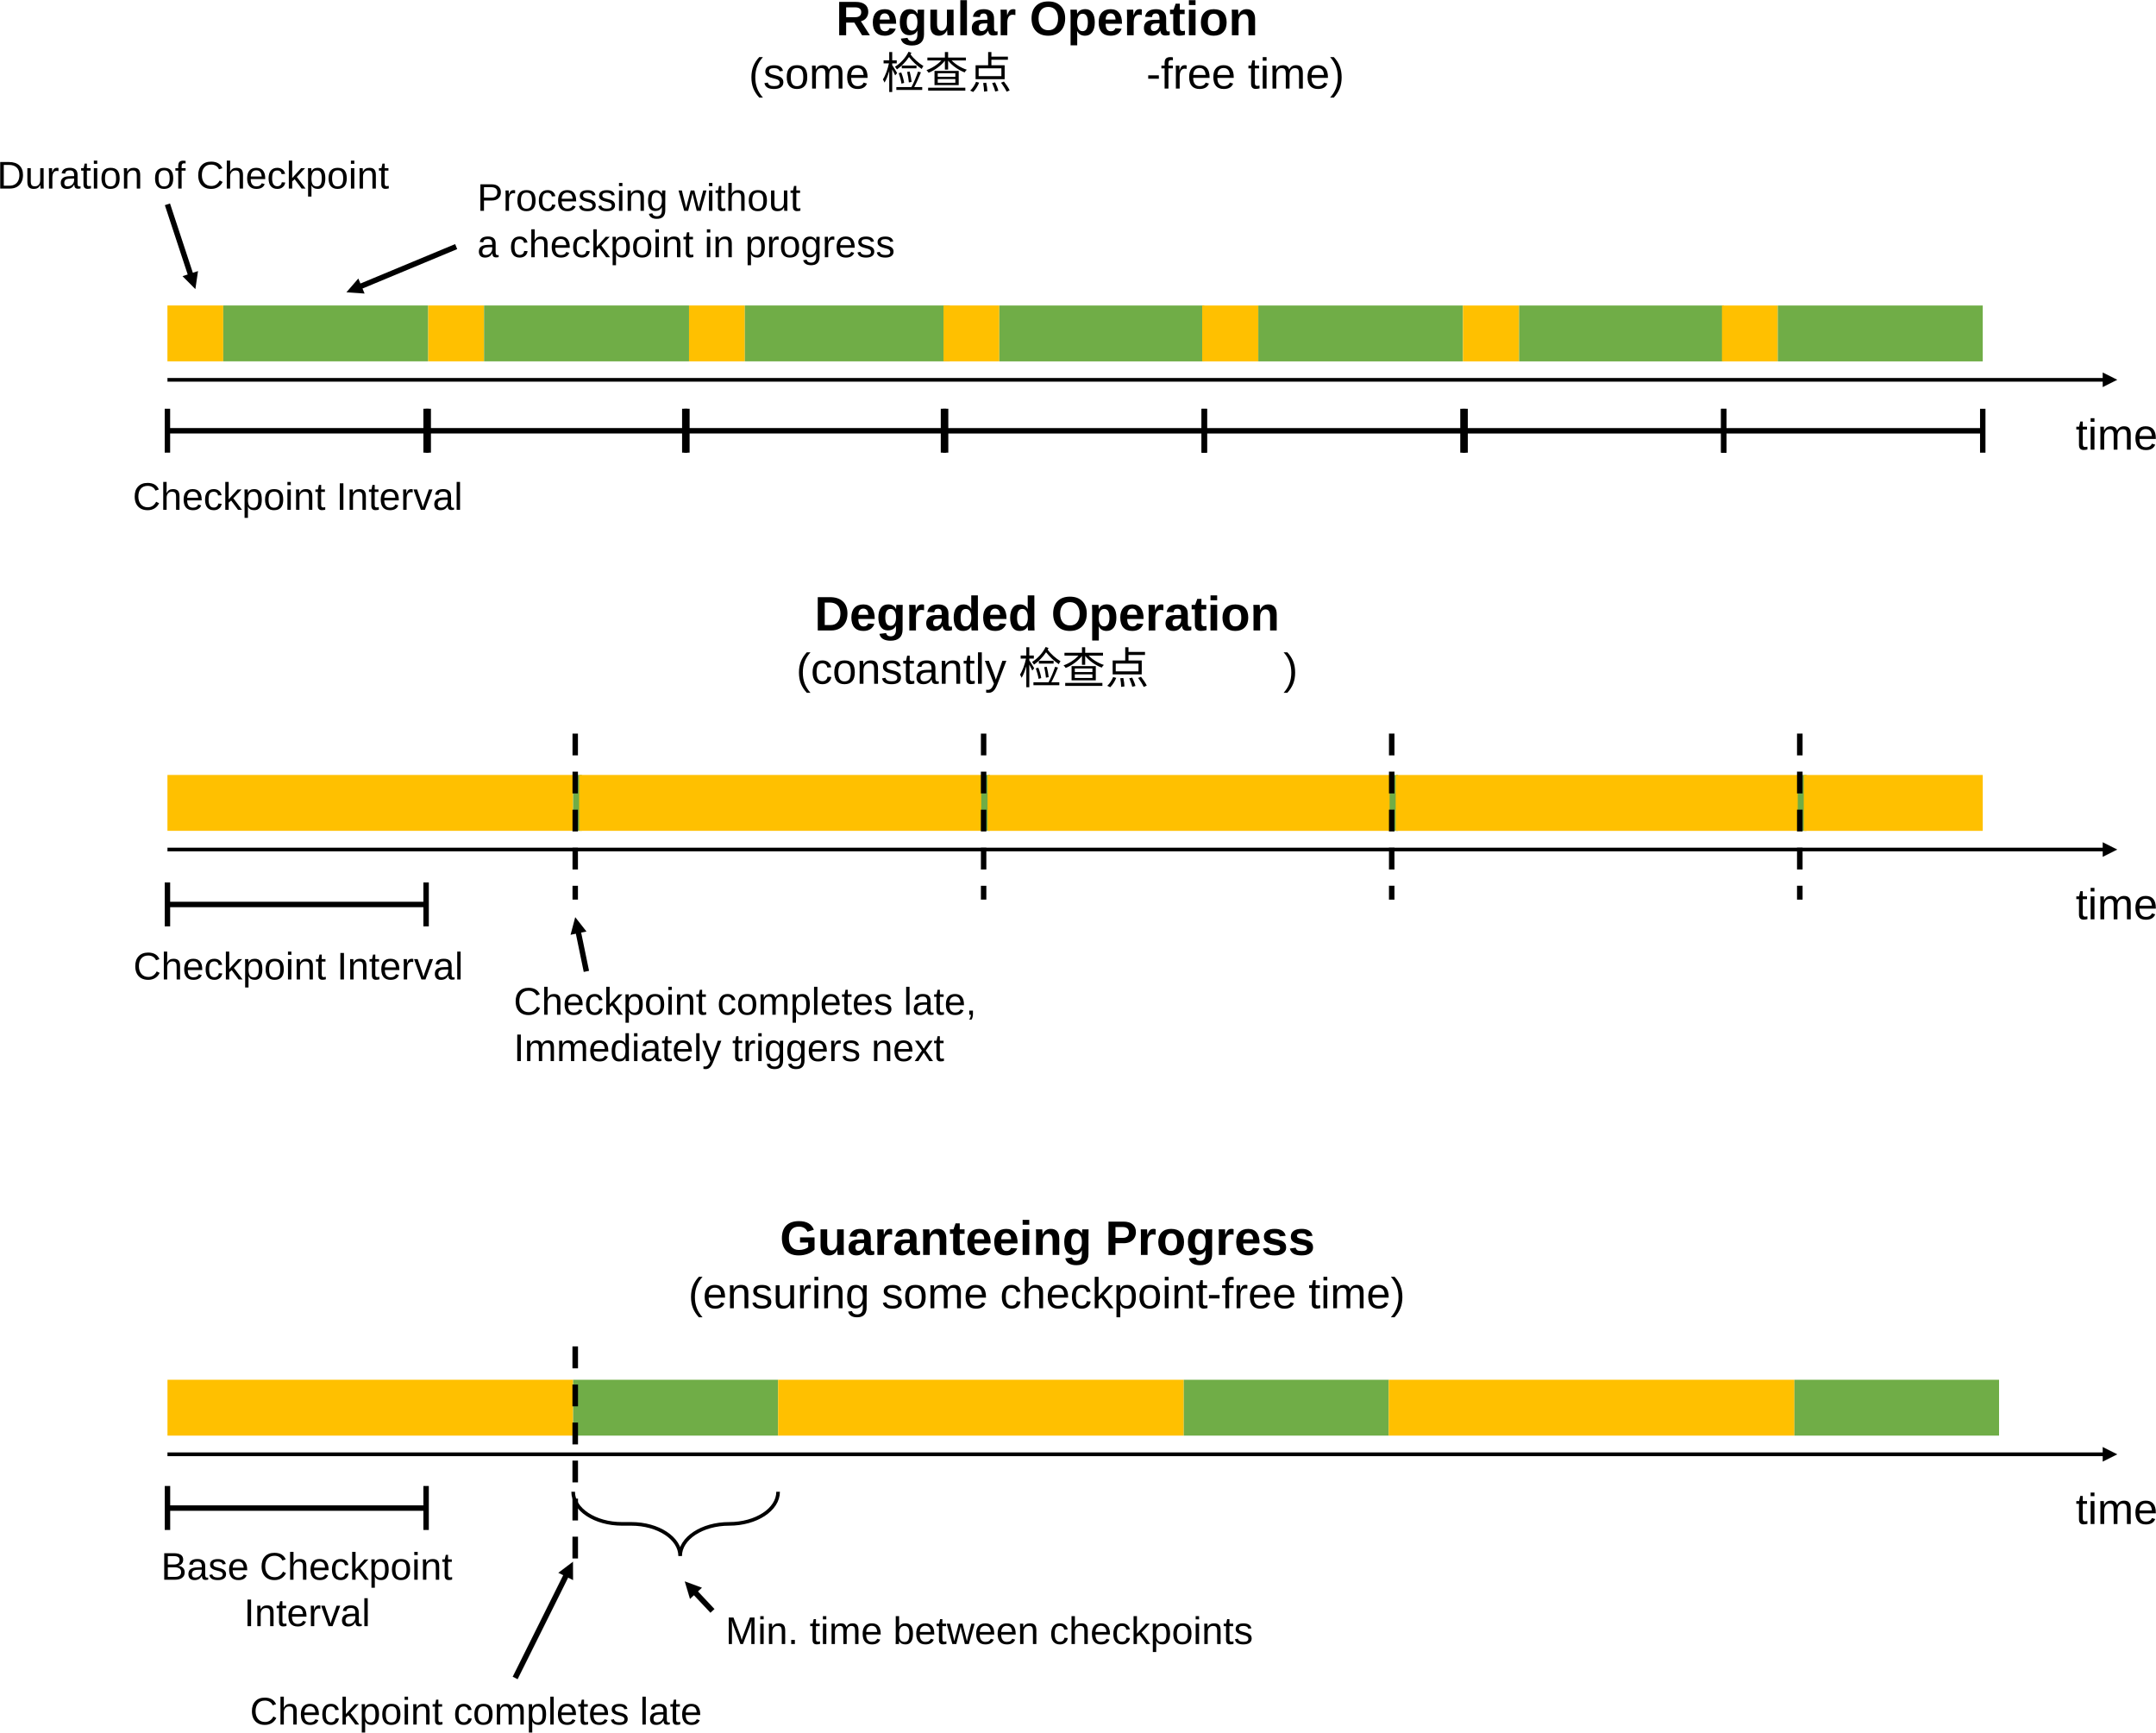
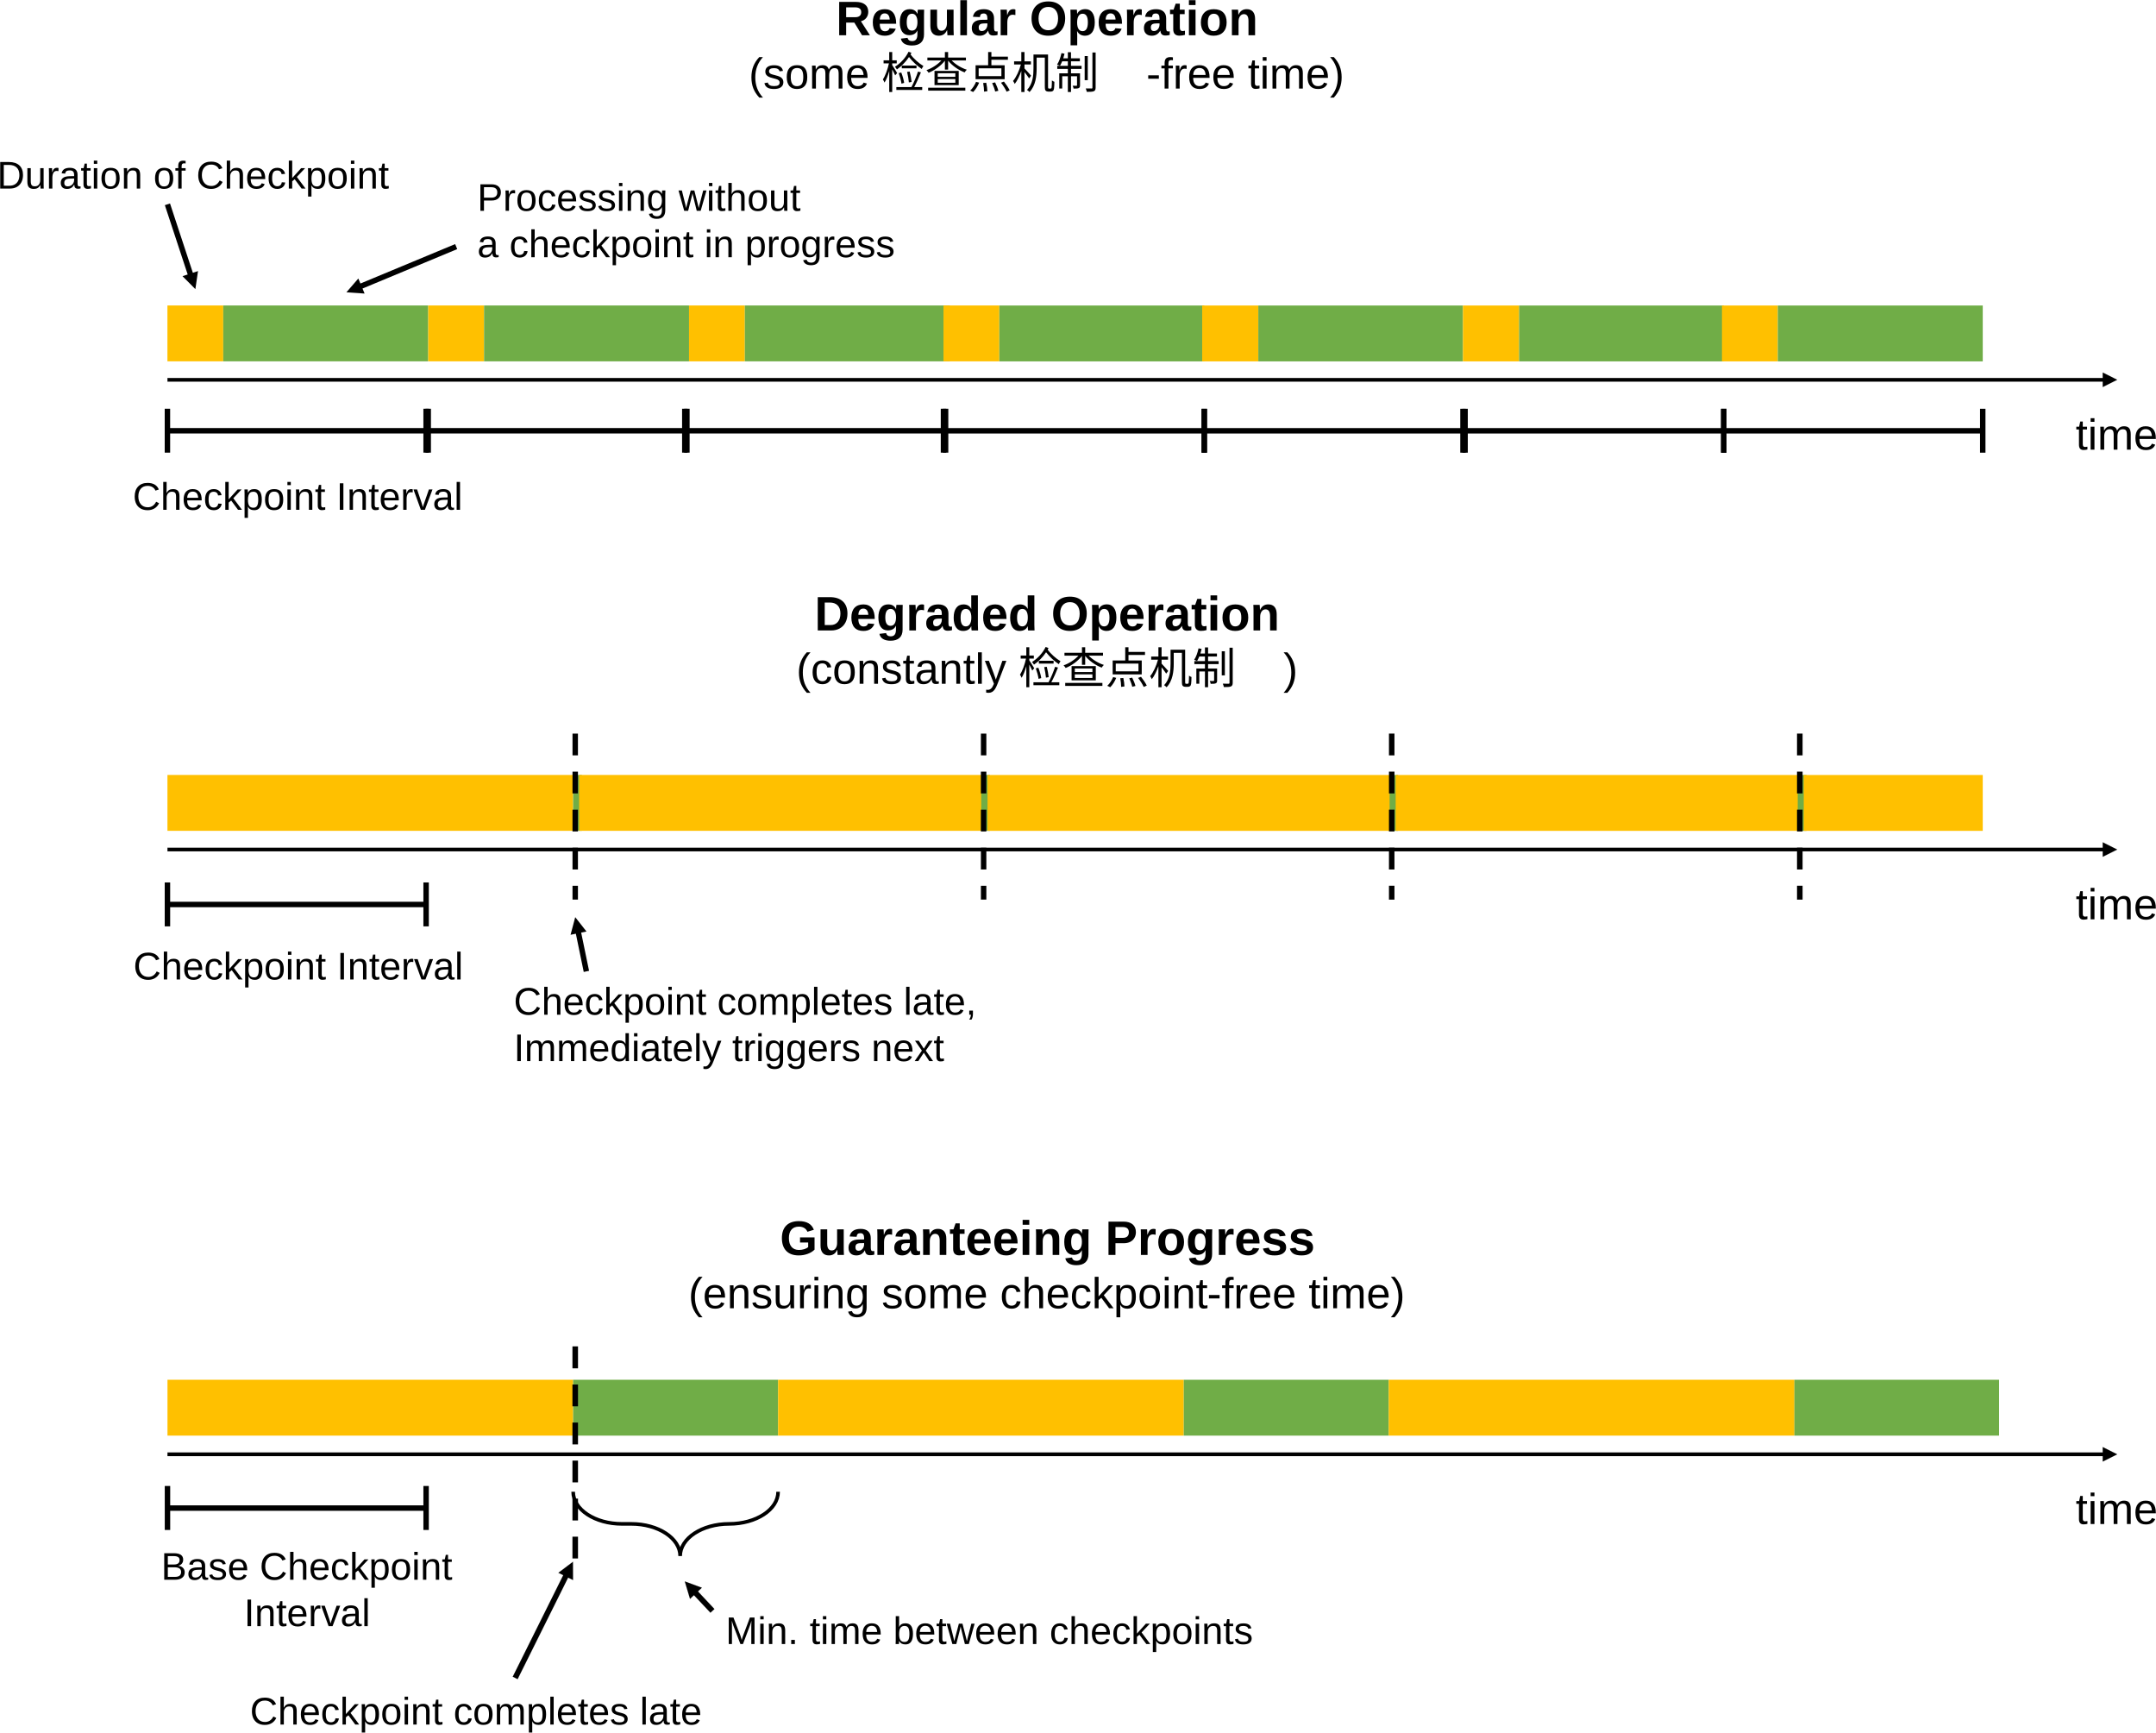
<svg xmlns="http://www.w3.org/2000/svg" version="1.1" width="1116.33" height="896.678" id="svg2">
  <defs id="defs4" />
  <g transform="translate(255.3081,4.548076)" id="layer1">
    <g transform="translate(-274.6666,45.49931)" id="g2989">
      <path d="m 106.076,701.837 1003.262,0 0,1.875 -1003.262,0 0,-1.875 z m 1002.025,-2.813 7.502,3.751 -7.502,3.751 0,-7.502 z" id="path2991" style="fill:#000000;fill-opacity:1;fill-rule:nonzero;stroke:#000000;stroke-width:0.038px;stroke-linecap:butt;stroke-linejoin:round;stroke-opacity:1;stroke-dasharray:none" />
      <text x="1094.084" y="738.861" id="text2993" xml:space="preserve" style="font-size:22.506px;font-style:normal;font-weight:normal;text-align:start;text-anchor:start;fill:#000000;font-family:Arial">time</text>
      <path d="m 106.076,664.178 0,28.92 210.052,0 0,-28.92 -210.052,0 z" id="path2995" style="fill:#ffc000;fill-opacity:1;fill-rule:evenodd;stroke:none" />
      <path d="m 316.129,664.178 0,28.92 106.114,0 0,-28.92 -106.114,0 z" id="path2997" style="fill:#70ad47;fill-opacity:1;fill-rule:evenodd;stroke:none" />
      <path d="m 422.243,664.178 0,28.92 210.052,0 0,-28.92 -210.052,0 z" id="path2999" style="fill:#ffc000;fill-opacity:1;fill-rule:evenodd;stroke:none" />
      <path d="m 632.295,664.178 0,28.92 106.114,0 0,-28.92 -106.114,0 z" id="path3001" style="fill:#70ad47;fill-opacity:1;fill-rule:evenodd;stroke:none" />
      <path d="m 738.409,664.178 0,28.92 210.052,0 0,-28.92 -210.052,0 z" id="path3003" style="fill:#ffc000;fill-opacity:1;fill-rule:evenodd;stroke:none" />
      <path d="m 948.461,664.178 0,28.92 105.964,0 0,-28.92 -105.964,0 z" id="path3005" style="fill:#70ad47;fill-opacity:1;fill-rule:evenodd;stroke:none" />
      <path d="m 106.076,388.784 1003.262,0 0,1.875 -1003.262,0 0,-1.875 z m 1002.025,-2.813 7.502,3.751 -7.502,3.751 0,-7.502 z" id="path3007" style="fill:#000000;fill-opacity:1;fill-rule:nonzero;stroke:#000000;stroke-width:0.038px;stroke-linecap:butt;stroke-linejoin:round;stroke-opacity:1;stroke-dasharray:none" />
      <text x="1094.084" y="425.834" id="text3009" xml:space="preserve" style="font-size:22.506px;font-style:normal;font-weight:normal;text-align:start;text-anchor:start;fill:#000000;font-family:Arial">time</text>
      <path d="m 106.058,351.106 0,28.92 210.052,0 0,-28.92 -210.052,0 z" id="path3011" style="fill:#ffc000;fill-opacity:1;fill-rule:evenodd;stroke:none" />
      <path d="m 316.11,351.106 0,28.92 4.52,0 0,-28.92 -4.52,0 z" id="path3013" style="fill:#70ad47;fill-opacity:1;fill-rule:evenodd;stroke:none" />
      <path d="m 319.223,351.106 0,28.92 210.052,0 0,-28.92 -210.052,0 z" id="path3015" style="fill:#ffc000;fill-opacity:1;fill-rule:evenodd;stroke:none" />
      <path d="m 106.076,145.611 1003.262,0 0,1.875 -1003.262,0 0,-1.875 z m 1002.025,-2.813 7.502,3.751 -7.502,3.751 0,-7.502 z" id="path3017" style="fill:#000000;fill-opacity:1;fill-rule:nonzero;stroke:#000000;stroke-width:0.038px;stroke-linecap:butt;stroke-linejoin:round;stroke-opacity:1;stroke-dasharray:none" />
      <text x="1094.084" y="182.719" id="text3019" xml:space="preserve" style="font-size:22.506px;font-style:normal;font-weight:normal;text-align:start;text-anchor:start;fill:#000000;font-family:Arial">time</text>
      <path d="m 106.048,108.083 0,28.91 28.91,0 0,-28.91 -28.91,0 z" id="path3021" style="fill:#ffc000;fill-opacity:1;fill-rule:evenodd;stroke:none" />
      <path d="m 134.959,108.083 0,28.91 106.123,0 0,-28.91 -106.123,0 z" id="path3023" style="fill:#70ad47;fill-opacity:1;fill-rule:evenodd;stroke:none" />
      <path d="m 106.048,161.534 0,22.731" id="path3025" style="fill:none;stroke:#000000;stroke-width:2.813px;stroke-linecap:butt;stroke-linejoin:miter;stroke-miterlimit:4;stroke-opacity:1;stroke-dasharray:none" />
      <path d="m 239.985,161.534 0,22.731" id="path3027" style="fill:none;stroke:#000000;stroke-width:2.813px;stroke-linecap:butt;stroke-linejoin:miter;stroke-miterlimit:4;stroke-opacity:1;stroke-dasharray:none" />
      <path d="m 241.082,172.937 -135.034,0" id="path3029" style="fill:none;stroke:#000000;stroke-width:2.813px;stroke-linecap:butt;stroke-linejoin:miter;stroke-miterlimit:4;stroke-opacity:1;stroke-dasharray:none" />
      <text x="452.195" y="-31.806" id="text3031" xml:space="preserve" style="font-size:25.056px;font-style:normal;font-weight:bold;text-align:start;text-anchor:start;fill:#000000;font-family:Arial">Regular Operation</text>
      <text x="407.034" y="-4.199" id="text3033" xml:space="preserve" style="font-size:22.506px;font-style:normal;font-weight:normal;text-align:start;text-anchor:start;fill:#000000;font-family:Arial">(some </text>
-       <text x="475.751" y="-4.199" id="text3035" xml:space="preserve" style="font-size:22.506px;font-style:normal;font-weight:normal;text-align:start;text-anchor:start;fill:#000000;font-family:Arial">检查点</text>
+       <text x="475.751" y="-4.199" id="text3035" xml:space="preserve" style="font-size:22.506px;font-style:normal;font-weight:normal;text-align:start;text-anchor:start;fill:#000000;font-family:Arial">检查点机制</text>
      <text x="612.885" y="-4.199" id="text3037" xml:space="preserve" style="font-size:22.506px;font-style:normal;font-weight:normal;text-align:start;text-anchor:start;fill:#000000;font-family:Arial">-</text>
      <text x="620.387" y="-4.199" id="text3039" xml:space="preserve" style="font-size:22.506px;font-style:normal;font-weight:normal;text-align:start;text-anchor:start;fill:#000000;font-family:Arial">free time)</text>
      <path d="m 241.082,108.083 0,28.91 28.91,0 0,-28.91 -28.91,0 z" id="path3041" style="fill:#ffc000;fill-opacity:1;fill-rule:evenodd;stroke:none" />
      <path d="m 269.992,108.083 0,28.92 106.133,0 0,-28.92 -106.133,0 z" id="path3043" style="fill:#70ad47;fill-opacity:1;fill-rule:evenodd;stroke:none" />
      <path d="m 376.125,108.083 0,28.92 28.901,0 0,-28.92 -28.901,0 z" id="path3045" style="fill:#ffc000;fill-opacity:1;fill-rule:evenodd;stroke:none" />
      <path d="m 405.026,108.083 0,28.92 106.133,0 0,-28.92 -106.133,0 z" id="path3047" style="fill:#70ad47;fill-opacity:1;fill-rule:evenodd;stroke:none" />
      <path d="m 106.058,406.751 0,22.731" id="path3049" style="fill:none;stroke:#000000;stroke-width:2.813px;stroke-linecap:butt;stroke-linejoin:miter;stroke-miterlimit:4;stroke-opacity:1;stroke-dasharray:none" />
      <path d="m 239.985,406.751 0,22.731" id="path3051" style="fill:none;stroke:#000000;stroke-width:2.813px;stroke-linecap:butt;stroke-linejoin:miter;stroke-miterlimit:4;stroke-opacity:1;stroke-dasharray:none" />
      <path d="m 241.091,418.154 -135.034,0" id="path3053" style="fill:none;stroke:#000000;stroke-width:2.813px;stroke-linecap:butt;stroke-linejoin:miter;stroke-miterlimit:4;stroke-opacity:1;stroke-dasharray:none" />
      <text x="88.081" y="213.869" id="text3055" xml:space="preserve" style="font-size:19.955px;font-style:normal;font-weight:normal;text-align:start;text-anchor:start;fill:#000000;font-family:Arial">Checkpoint Interval</text>
      <path d="m 241.082,161.534 0,22.731" id="path3057" style="fill:none;stroke:#000000;stroke-width:2.813px;stroke-linecap:butt;stroke-linejoin:miter;stroke-miterlimit:4;stroke-opacity:1;stroke-dasharray:none" />
      <path d="m 375.018,161.534 0,22.731" id="path3059" style="fill:none;stroke:#000000;stroke-width:2.813px;stroke-linecap:butt;stroke-linejoin:miter;stroke-miterlimit:4;stroke-opacity:1;stroke-dasharray:none" />
      <path d="m 376.125,172.937 -135.034,0" id="path3061" style="fill:none;stroke:#000000;stroke-width:2.813px;stroke-linecap:butt;stroke-linejoin:miter;stroke-miterlimit:4;stroke-opacity:1;stroke-dasharray:none" />
      <path d="m 373.931,161.534 0,22.731" id="path3063" style="fill:none;stroke:#000000;stroke-width:2.813px;stroke-linecap:butt;stroke-linejoin:miter;stroke-miterlimit:4;stroke-opacity:1;stroke-dasharray:none" />
      <path d="m 507.877,161.534 0,22.731" id="path3065" style="fill:none;stroke:#000000;stroke-width:2.813px;stroke-linecap:butt;stroke-linejoin:miter;stroke-miterlimit:4;stroke-opacity:1;stroke-dasharray:none" />
      <path d="m 508.964,172.937 -135.034,0" id="path3067" style="fill:none;stroke:#000000;stroke-width:2.813px;stroke-linecap:butt;stroke-linejoin:miter;stroke-miterlimit:4;stroke-opacity:1;stroke-dasharray:none" />
      <path d="m 508.964,161.534 0,22.731" id="path3069" style="fill:none;stroke:#000000;stroke-width:2.813px;stroke-linecap:butt;stroke-linejoin:miter;stroke-miterlimit:4;stroke-opacity:1;stroke-dasharray:none" />
      <path d="m 642.91,161.553 0,22.731" id="path3071" style="fill:none;stroke:#000000;stroke-width:2.813px;stroke-linecap:butt;stroke-linejoin:miter;stroke-miterlimit:4;stroke-opacity:1;stroke-dasharray:none" />
      <path d="m 643.998,172.956 -135.034,0" id="path3073" style="fill:none;stroke:#000000;stroke-width:2.813px;stroke-linecap:butt;stroke-linejoin:miter;stroke-miterlimit:4;stroke-opacity:1;stroke-dasharray:none" />
      <path d="m 507.877,108.083 0,28.92 28.901,0 0,-28.92 -28.901,0 z" id="path3075" style="fill:#ffc000;fill-opacity:1;fill-rule:evenodd;stroke:none" />
      <path d="m 536.796,108.102 0,28.92 106.114,0 0,-28.92 -106.114,0 z" id="path3077" style="fill:#70ad47;fill-opacity:1;fill-rule:evenodd;stroke:none" />
      <text x="17.819" y="47.556" id="text3079" xml:space="preserve" style="font-size:19.955px;font-style:normal;font-weight:normal;text-align:start;text-anchor:start;fill:#000000;font-family:Arial">Duration of Checkpoint</text>
      <text x="266.452" y="59.094" id="text3081" xml:space="preserve" style="font-size:19.955px;font-style:normal;font-weight:normal;text-align:start;text-anchor:start;fill:#000000;font-family:Arial">Processing without</text>
      <text x="266.452" y="83.1" id="text3083" xml:space="preserve" style="font-size:19.955px;font-style:normal;font-weight:normal;text-align:start;text-anchor:start;fill:#000000;font-family:Arial">a checkpoint in progress </text>
      <path d="m 106.076,719.167 0,22.768" id="path3085" style="fill:none;stroke:#000000;stroke-width:2.813px;stroke-linecap:butt;stroke-linejoin:miter;stroke-miterlimit:4;stroke-opacity:1;stroke-dasharray:none" />
      <path d="m 239.985,719.167 0,22.768" id="path3087" style="fill:none;stroke:#000000;stroke-width:2.813px;stroke-linecap:butt;stroke-linejoin:miter;stroke-miterlimit:4;stroke-opacity:1;stroke-dasharray:none" />
      <path d="m 241.11,730.607 -135.034,0" id="path3089" style="fill:none;stroke:#000000;stroke-width:2.813px;stroke-linecap:butt;stroke-linejoin:miter;stroke-miterlimit:4;stroke-opacity:1;stroke-dasharray:none" />
      <path d="m 318.604,646.961 0,11.253 -2.813,0 0,-11.253 2.813,0 z m 0,19.692 0,11.253 -2.813,0 0,-11.253 2.813,0 z m 0,19.692 0,11.253 -2.813,0 0,-11.253 2.813,0 z m 0,19.692 0,11.253 -2.813,0 0,-11.253 2.813,0 z m 0,19.692 0,11.253 -2.813,0 0,-11.253 2.813,0 z m 0,19.692 0,11.253 -2.813,0 0,-11.253 2.813,0 z" id="path3091" style="fill:#000000;fill-opacity:1;fill-rule:nonzero;stroke:#000000;stroke-width:0.038px;stroke-linecap:butt;stroke-linejoin:round;stroke-opacity:1;stroke-dasharray:none" />
      <text x="88.377" y="456.984" id="text3093" xml:space="preserve" style="font-size:19.955px;font-style:normal;font-weight:normal;text-align:start;text-anchor:start;fill:#000000;font-family:Arial">Checkpoint Interval</text>
      <text x="285.337" y="475.222" id="text3095" xml:space="preserve" style="font-size:19.955px;font-style:normal;font-weight:normal;text-align:start;text-anchor:start;fill:#000000;font-family:Arial">Checkpoint completes late,</text>
      <text x="285.337" y="499.228" id="text3097" xml:space="preserve" style="font-size:19.955px;font-style:normal;font-weight:normal;text-align:start;text-anchor:start;fill:#000000;font-family:Arial">Immediately triggers next</text>
      <path d="m 321.605,453.075 -4.37,-21.174 2.757,-0.563 4.37,21.155 -2.757,0.581 z m -6.827,-19.224 2.419,-9.134 5.833,7.427 -8.252,1.707 z" id="path3099" style="fill:#000000;fill-opacity:1;fill-rule:nonzero;stroke:#000000;stroke-width:0.019px;stroke-linecap:butt;stroke-linejoin:round;stroke-opacity:1;stroke-dasharray:none" />
      <text x="102.753" y="767.707" id="text3101" xml:space="preserve" style="font-size:19.955px;font-style:normal;font-weight:normal;text-align:start;text-anchor:start;fill:#000000;font-family:Arial">Base Checkpoint</text>
      <text x="145.664" y="791.713" id="text3103" xml:space="preserve" style="font-size:19.955px;font-style:normal;font-weight:normal;text-align:start;text-anchor:start;fill:#000000;font-family:Arial">Interval</text>
      <path d="m 107.389,55.289 12.266,37.209 -2.673,0.881 -12.266,-37.219 2.673,-0.872 z m 14.497,34.987 -1.369,9.34 -6.649,-6.695 8.018,-2.644 z" id="path3105" style="fill:#000000;fill-opacity:1;fill-rule:nonzero;stroke:#000000;stroke-width:0.009px;stroke-linecap:butt;stroke-linejoin:round;stroke-opacity:1;stroke-dasharray:none" />
      <path d="m 255.017,76.303 -50.338,20.949 1.088,2.598 50.328,-20.949 -1.078,-2.598 z m -50.122,17.817 -6.17,7.136 9.415,0.656 -3.245,-7.793 z" id="path3107" style="fill:#000000;fill-opacity:1;fill-rule:nonzero;stroke:#000000;stroke-width:0.009px;stroke-linecap:butt;stroke-linejoin:round;stroke-opacity:1;stroke-dasharray:none" />
      <path d="m 642.91,161.553 0,22.731" id="path3109" style="fill:none;stroke:#000000;stroke-width:2.813px;stroke-linecap:butt;stroke-linejoin:miter;stroke-miterlimit:4;stroke-opacity:1;stroke-dasharray:none" />
      <path d="m 776.856,161.553 0,22.731" id="path3111" style="fill:none;stroke:#000000;stroke-width:2.813px;stroke-linecap:butt;stroke-linejoin:miter;stroke-miterlimit:4;stroke-opacity:1;stroke-dasharray:none" />
      <path d="m 777.944,172.956 -135.034,0" id="path3113" style="fill:none;stroke:#000000;stroke-width:2.813px;stroke-linecap:butt;stroke-linejoin:miter;stroke-miterlimit:4;stroke-opacity:1;stroke-dasharray:none" />
      <path d="m 641.822,108.102 0,28.92 29.07,0 0,-28.92 -29.07,0 z" id="path3115" style="fill:#ffc000;fill-opacity:1;fill-rule:evenodd;stroke:none" />
      <path d="m 670.892,108.102 0,28.92 105.964,0 0,-28.92 -105.964,0 z" id="path3117" style="fill:#70ad47;fill-opacity:1;fill-rule:evenodd;stroke:none" />
      <path d="m 777.944,161.553 0,22.731" id="path3119" style="fill:none;stroke:#000000;stroke-width:2.813px;stroke-linecap:butt;stroke-linejoin:miter;stroke-miterlimit:4;stroke-opacity:1;stroke-dasharray:none" />
      <path d="m 911.89,161.553 0,22.731" id="path3121" style="fill:none;stroke:#000000;stroke-width:2.813px;stroke-linecap:butt;stroke-linejoin:miter;stroke-miterlimit:4;stroke-opacity:1;stroke-dasharray:none" />
      <path d="m 912.977,172.956 -135.034,0" id="path3123" style="fill:none;stroke:#000000;stroke-width:2.813px;stroke-linecap:butt;stroke-linejoin:miter;stroke-miterlimit:4;stroke-opacity:1;stroke-dasharray:none" />
      <path d="m 776.856,108.102 0,28.92 29.07,0 0,-28.92 -29.07,0 z" id="path3125" style="fill:#ffc000;fill-opacity:1;fill-rule:evenodd;stroke:none" />
      <path d="m 805.926,108.102 0,28.92 105.964,0 0,-28.92 -105.964,0 z" id="path3127" style="fill:#70ad47;fill-opacity:1;fill-rule:evenodd;stroke:none" />
      <path d="m 911.89,161.553 0,22.731" id="path3129" style="fill:none;stroke:#000000;stroke-width:2.813px;stroke-linecap:butt;stroke-linejoin:miter;stroke-miterlimit:4;stroke-opacity:1;stroke-dasharray:none" />
      <path d="m 1045.986,161.553 0,22.731" id="path3131" style="fill:none;stroke:#000000;stroke-width:2.813px;stroke-linecap:butt;stroke-linejoin:miter;stroke-miterlimit:4;stroke-opacity:1;stroke-dasharray:none" />
      <path d="m 1046.923,172.956 -135.034,0" id="path3133" style="fill:none;stroke:#000000;stroke-width:2.813px;stroke-linecap:butt;stroke-linejoin:miter;stroke-miterlimit:4;stroke-opacity:1;stroke-dasharray:none" />
      <path d="m 910.952,108.102 0,28.92 28.92,0 0,-28.92 -28.92,0 z" id="path3135" style="fill:#ffc000;fill-opacity:1;fill-rule:evenodd;stroke:none" />
      <path d="m 939.872,108.102 0,28.92 106.114,0 0,-28.92 -106.114,0 z" id="path3137" style="fill:#70ad47;fill-opacity:1;fill-rule:evenodd;stroke:none" />
      <path d="m 527.4,351.106 0,28.92 4.539,0 0,-28.92 -4.539,0 z" id="path3139" style="fill:#70ad47;fill-opacity:1;fill-rule:evenodd;stroke:none" />
      <path d="m 530.682,351.125 0,28.92 210.052,0 0,-28.92 -210.052,0 z" id="path3141" style="fill:#ffc000;fill-opacity:1;fill-rule:evenodd;stroke:none" />
      <path d="m 738.859,351.125 0,28.92 4.389,0 0,-28.92 -4.389,0 z" id="path3143" style="fill:#70ad47;fill-opacity:1;fill-rule:evenodd;stroke:none" />
      <path d="m 742.01,351.125 0,28.92 210.052,0 0,-28.92 -210.052,0 z" id="path3145" style="fill:#ffc000;fill-opacity:1;fill-rule:evenodd;stroke:none" />
      <path d="m 950.187,351.125 0,28.92 4.539,0 0,-28.92 -4.539,0 z" id="path3147" style="fill:#70ad47;fill-opacity:1;fill-rule:evenodd;stroke:none" />
      <path d="m 953.3,351.125 0,28.92 92.686,0 0,-28.92 -92.686,0 z" id="path3149" style="fill:#ffc000;fill-opacity:1;fill-rule:evenodd;stroke:none" />
      <path d="m 318.604,329.707 0,11.253 -2.813,0 0,-11.253 2.813,0 z m 0,19.692 0,11.253 -2.813,0 0,-11.253 2.813,0 z m 0,19.692 0,11.253 -2.813,0 0,-11.253 2.813,0 z m 0,19.692 0,11.253 -2.813,0 0,-11.253 2.813,0 z m 0,19.692 0,7.146 -2.813,0 0,-7.146 2.813,0 z" id="path3151" style="fill:#000000;fill-opacity:1;fill-rule:nonzero;stroke:#000000;stroke-width:0.019px;stroke-linecap:butt;stroke-linejoin:round;stroke-opacity:1;stroke-dasharray:none" />
      <path d="m 530.063,329.707 0,11.253 -2.813,0 0,-11.253 2.813,0 z m 0,19.692 0,11.253 -2.813,0 0,-11.253 2.813,0 z m 0,19.692 0,11.253 -2.813,0 0,-11.253 2.813,0 z m 0,19.692 0,11.253 -2.813,0 0,-11.253 2.813,0 z m 0,19.692 0,7.146 -2.813,0 0,-7.146 2.813,0 z" id="path3153" style="fill:#000000;fill-opacity:1;fill-rule:nonzero;stroke:#000000;stroke-width:0.019px;stroke-linecap:butt;stroke-linejoin:round;stroke-opacity:1;stroke-dasharray:none" />
      <path d="m 741.372,329.707 0,11.253 -2.813,0 0,-11.253 2.813,0 z m 0,19.692 0,11.253 -2.813,0 0,-11.253 2.813,0 z m 0,19.692 0,11.253 -2.813,0 0,-11.253 2.813,0 z m 0,19.692 0,11.253 -2.813,0 0,-11.253 2.813,0 z m 0,19.692 0,7.164 -2.813,0 0,-7.164 2.813,0 z" id="path3155" style="fill:#000000;fill-opacity:1;fill-rule:nonzero;stroke:#000000;stroke-width:0.038px;stroke-linecap:butt;stroke-linejoin:round;stroke-opacity:1;stroke-dasharray:none" />
      <path d="m 952.662,329.707 0,11.253 -2.813,0 0,-11.253 2.813,0 z m 0,19.692 0,11.253 -2.813,0 0,-11.253 2.813,0 z m 0,19.692 0,11.253 -2.813,0 0,-11.253 2.813,0 z m 0,19.692 0,11.253 -2.813,0 0,-11.253 2.813,0 z m 0,19.692 0,7.164 -2.813,0 0,-7.164 2.813,0 z" id="path3157" style="fill:#000000;fill-opacity:1;fill-rule:nonzero;stroke:#000000;stroke-width:0.038px;stroke-linecap:butt;stroke-linejoin:round;stroke-opacity:1;stroke-dasharray:none" />
      <text x="148.777" y="842.665" id="text3159" xml:space="preserve" style="font-size:19.955px;font-style:normal;font-weight:normal;text-align:start;text-anchor:start;fill:#000000;font-family:Arial">Checkpoint completes late</text>
      <path d="m 287.359,819.167 26.782,-53.826 -2.513,-1.275 -26.782,53.826 2.513,1.275 z m 28.695,-51.313 -0.037,-9.452 -7.539,5.701 7.577,3.751 z" id="path3161" style="fill:#000000;fill-opacity:1;fill-rule:nonzero;stroke:#000000;stroke-width:0.038px;stroke-linecap:butt;stroke-linejoin:round;stroke-opacity:1;stroke-dasharray:none" />
      <text x="395.05" y="800.995" id="text3163" xml:space="preserve" style="font-size:19.955px;font-style:normal;font-weight:normal;text-align:start;text-anchor:start;fill:#000000;font-family:Arial">Min. </text>
      <text x="438.561" y="800.995" id="text3165" xml:space="preserve" style="font-size:19.955px;font-style:normal;font-weight:normal;text-align:start;text-anchor:start;fill:#000000;font-family:Arial">t</text>
      <text x="444.112" y="800.995" id="text3167" xml:space="preserve" style="font-size:19.955px;font-style:normal;font-weight:normal;text-align:start;text-anchor:start;fill:#000000;font-family:Arial">ime between checkpoints</text>
      <path d="m 387.209,784.771 -9.49,-10.09 2.063,-1.95 9.49,10.128 -2.063,1.913 z m -10.578,-7.164 -2.701,-9.04 8.852,3.263 -6.152,5.776 z" id="path3169" style="fill:#000000;fill-opacity:1;fill-rule:nonzero;stroke:#000000;stroke-width:0.038px;stroke-linecap:butt;stroke-linejoin:round;stroke-opacity:1;stroke-dasharray:none" />
      <text x="441.105" y="276.309" id="text3171" xml:space="preserve" style="font-size:25.056px;font-style:normal;font-weight:bold;text-align:start;text-anchor:start;fill:#000000;font-family:Arial">Degraded Operation</text>
      <text x="431.652" y="303.915" id="text3173" xml:space="preserve" style="font-size:22.506px;font-style:normal;font-weight:normal;text-align:start;text-anchor:start;fill:#000000;font-family:Arial">(constantly </text>
-       <text x="546.731" y="303.915" id="text3175" xml:space="preserve" style="font-size:22.506px;font-style:normal;font-weight:normal;text-align:start;text-anchor:start;fill:#000000;font-family:Arial">检查点</text>
+       <text x="546.731" y="303.915" id="text3175" xml:space="preserve" style="font-size:22.506px;font-style:normal;font-weight:normal;text-align:start;text-anchor:start;fill:#000000;font-family:Arial">检查点机制</text>
      <text x="683.865" y="303.915" id="text3177" xml:space="preserve" style="font-size:22.506px;font-style:normal;font-weight:normal;text-align:start;text-anchor:start;fill:#000000;font-family:Arial">)</text>
      <text x="423.176" y="599.567" id="text3179" xml:space="preserve" style="font-size:25.056px;font-style:normal;font-weight:bold;text-align:start;text-anchor:start;fill:#000000;font-family:Arial">Guaranteeing Progress</text>
      <text x="375.764" y="627.174" id="text3181" xml:space="preserve" style="font-size:22.506px;font-style:normal;font-weight:normal;text-align:start;text-anchor:start;fill:#000000;font-family:Arial">(ensuring some checkpoint</text>
      <text x="644.331" y="627.174" id="text3183" xml:space="preserve" style="font-size:22.506px;font-style:normal;font-weight:normal;text-align:start;text-anchor:start;fill:#000000;font-family:Arial">-</text>
      <text x="651.832" y="627.174" id="text3185" xml:space="preserve" style="font-size:22.506px;font-style:normal;font-weight:normal;text-align:start;text-anchor:start;fill:#000000;font-family:Arial">free time)</text>
      <path d="m 422.243,722.167 c 0,9.19 -11.365,16.617 -25.356,16.617 l 0,0 c -13.991,0 -25.356,7.464 -25.356,16.654 0,-9.19 -11.328,-16.654 -25.319,-16.654 l -4.764,0 c -13.991,0 -25.319,-7.427 -25.319,-16.617" id="path3187" style="fill:none;stroke:#000000;stroke-width:1.875px;stroke-linecap:butt;stroke-linejoin:miter;stroke-miterlimit:4;stroke-opacity:1;stroke-dasharray:none" />
    </g>
  </g>
</svg>
